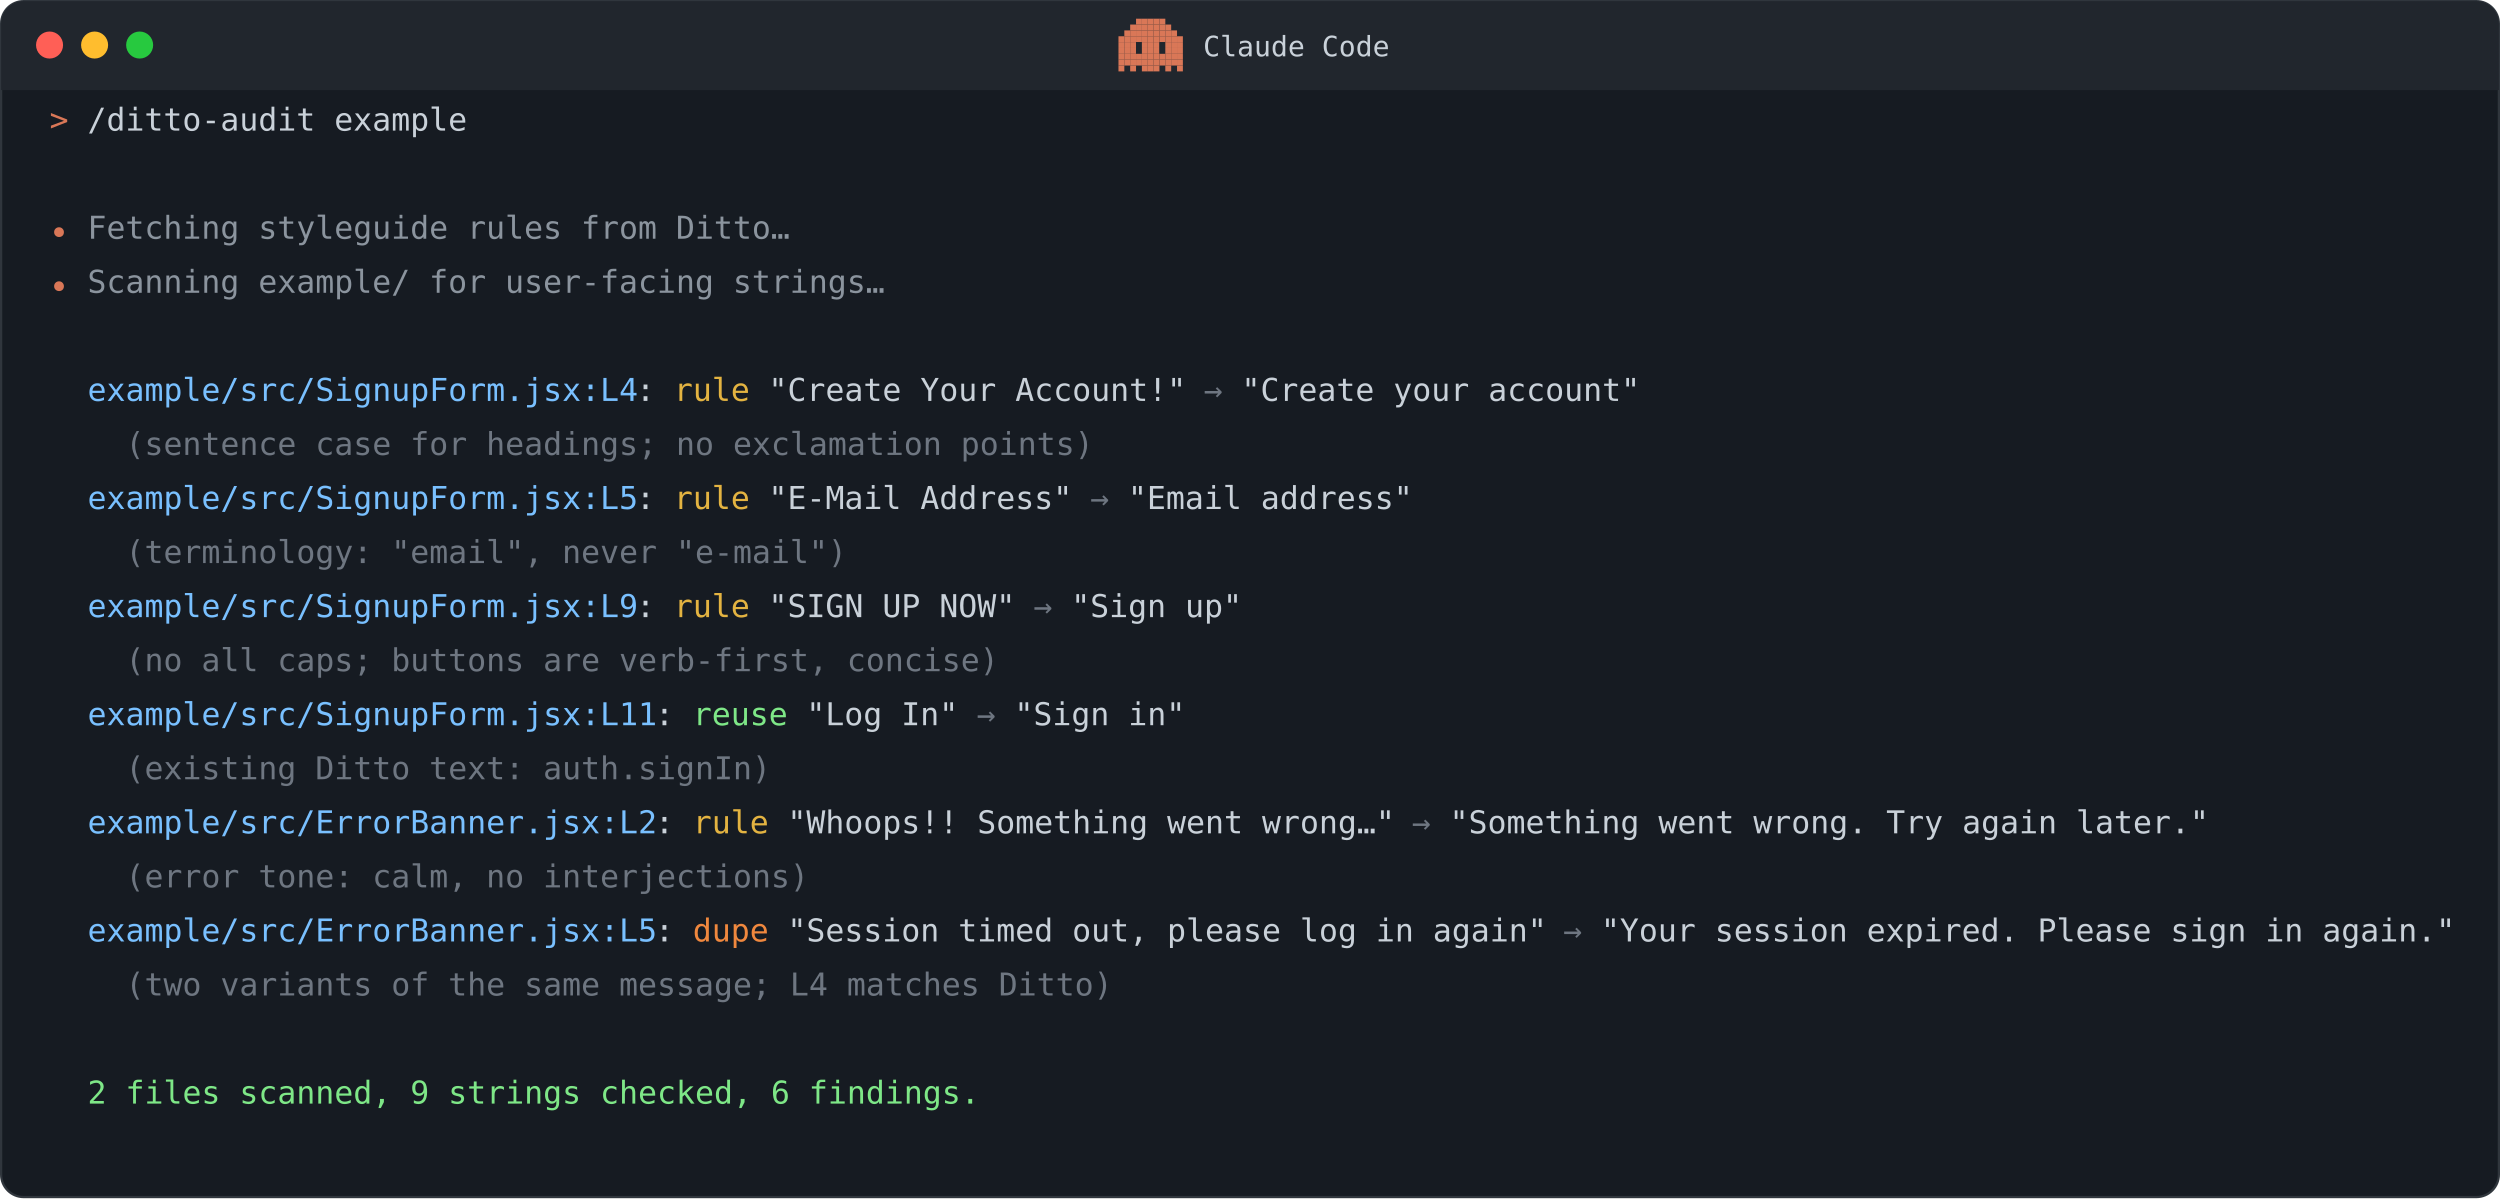
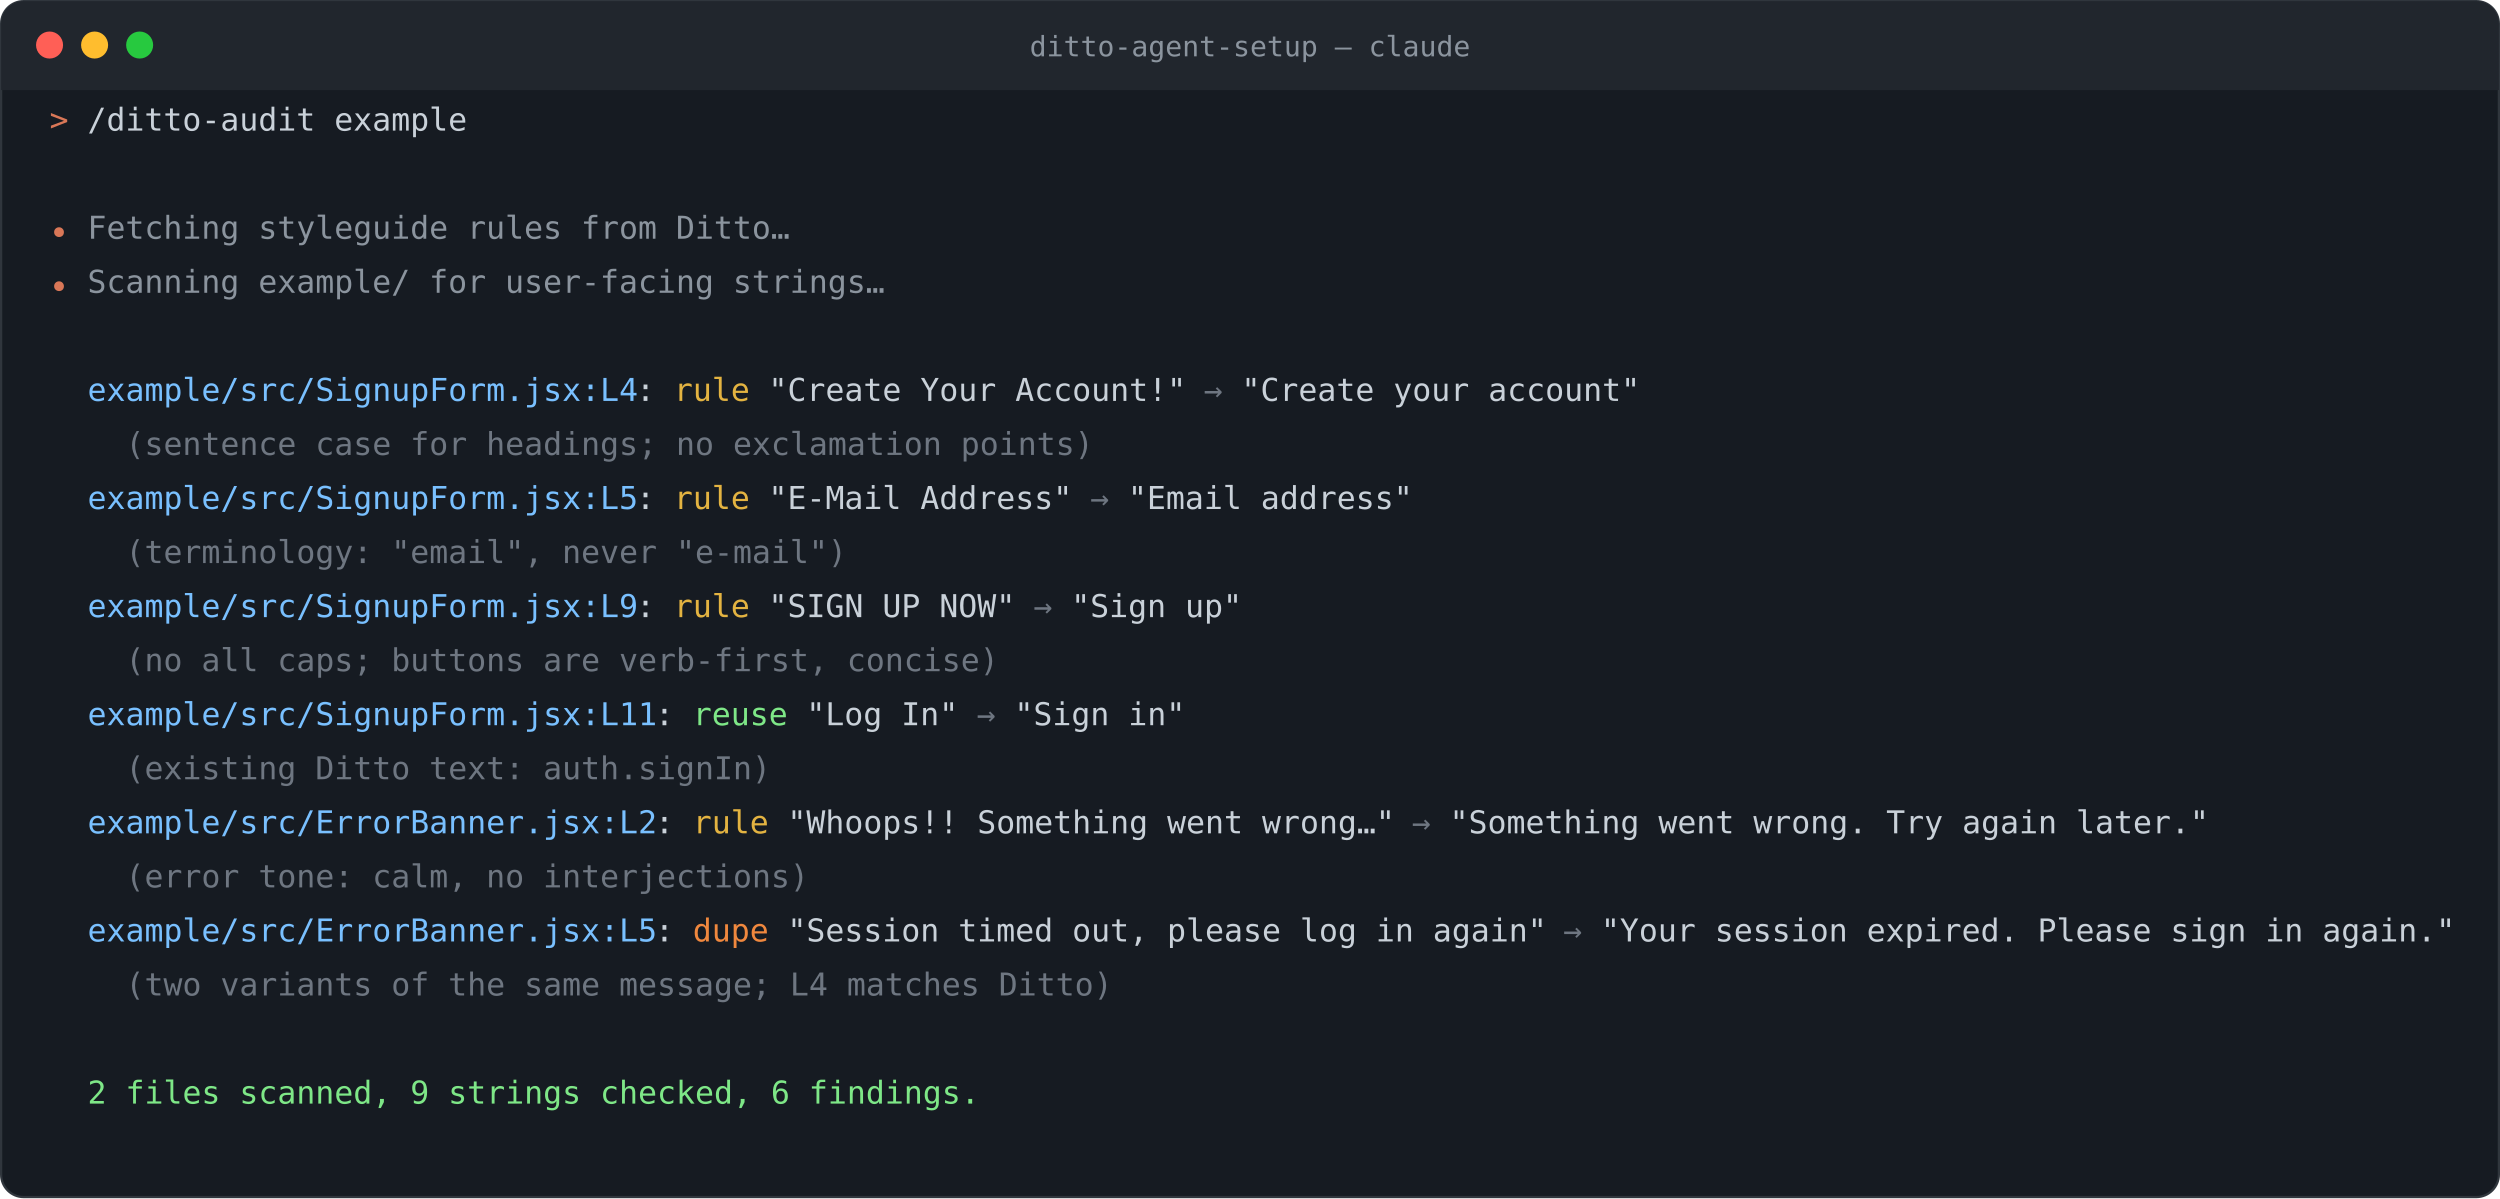
<svg xmlns="http://www.w3.org/2000/svg" width="1110" height="532" viewBox="0 0 1110 532" font-family="ui-monospace,SFMono-Regular,Menlo,Consolas,monospace">
  <rect x="0.5" y="0.5" width="1109" height="531" rx="10" fill="#161b22" stroke="#30363d" />
  <path d="M10.5 0.5 H1099.5 A10 10 0 0 1 1109.5 10.5 V40 H0.5 V10.5 A10 10 0 0 1 10.5 0.5 Z" fill="#21262d" />
  <circle cx="22" cy="20" r="6" fill="#ff5f56" />
  <circle cx="42" cy="20" r="6" fill="#ffbd2e" />
  <circle cx="62" cy="20" r="6" fill="#27c93f" />
-   <rect x="504.4" y="8.3" width="2.6" height="2.6" fill="#d97757" />
-   <rect x="507.0" y="8.3" width="2.6" height="2.6" fill="#d97757" />
-   <rect x="509.6" y="8.3" width="2.6" height="2.6" fill="#d97757" />
-   <rect x="512.2" y="8.3" width="2.6" height="2.6" fill="#d97757" />
-   <rect x="514.8" y="8.3" width="2.6" height="2.6" fill="#d97757" />
-   <rect x="501.8" y="10.9" width="2.6" height="2.6" fill="#d97757" />
-   <rect x="504.4" y="10.9" width="2.6" height="2.6" fill="#d97757" />
-   <rect x="507.0" y="10.9" width="2.6" height="2.6" fill="#d97757" />
-   <rect x="509.6" y="10.9" width="2.6" height="2.6" fill="#d97757" />
-   <rect x="512.2" y="10.9" width="2.6" height="2.6" fill="#d97757" />
-   <rect x="514.8" y="10.9" width="2.6" height="2.6" fill="#d97757" />
-   <rect x="517.4" y="10.9" width="2.6" height="2.6" fill="#d97757" />
-   <rect x="499.2" y="13.5" width="2.6" height="2.6" fill="#d97757" />
-   <rect x="501.8" y="13.5" width="2.6" height="2.6" fill="#d97757" />
-   <rect x="504.4" y="13.5" width="2.6" height="2.6" fill="#d97757" />
-   <rect x="507.0" y="13.5" width="2.6" height="2.6" fill="#d97757" />
-   <rect x="509.6" y="13.5" width="2.6" height="2.6" fill="#d97757" />
-   <rect x="512.2" y="13.5" width="2.6" height="2.6" fill="#d97757" />
-   <rect x="514.8" y="13.5" width="2.6" height="2.6" fill="#d97757" />
-   <rect x="517.4" y="13.5" width="2.6" height="2.6" fill="#d97757" />
-   <rect x="520.0" y="13.5" width="2.6" height="2.6" fill="#d97757" />
-   <rect x="496.6" y="16.1" width="2.6" height="2.6" fill="#d97757" />
-   <rect x="499.2" y="16.1" width="2.6" height="2.6" fill="#d97757" />
-   <rect x="501.8" y="16.1" width="2.6" height="2.6" fill="#d97757" />
-   <rect x="504.4" y="16.1" width="2.6" height="2.6" fill="#d97757" />
-   <rect x="507.0" y="16.1" width="2.6" height="2.6" fill="#d97757" />
-   <rect x="509.6" y="16.1" width="2.6" height="2.6" fill="#d97757" />
-   <rect x="512.2" y="16.1" width="2.6" height="2.6" fill="#d97757" />
-   <rect x="514.8" y="16.1" width="2.6" height="2.6" fill="#d97757" />
-   <rect x="517.4" y="16.1" width="2.6" height="2.6" fill="#d97757" />
-   <rect x="520.0" y="16.1" width="2.6" height="2.6" fill="#d97757" />
-   <rect x="522.6" y="16.1" width="2.6" height="2.6" fill="#d97757" />
-   <rect x="496.6" y="18.7" width="2.6" height="2.6" fill="#d97757" />
-   <rect x="499.2" y="18.7" width="2.6" height="2.6" fill="#d97757" />
-   <rect x="501.8" y="18.7" width="2.6" height="2.6" fill="#d97757" />
-   <rect x="504.4" y="18.7" width="2.6" height="2.6" fill="#21262d" />
-   <rect x="507.0" y="18.7" width="2.6" height="2.6" fill="#d97757" />
-   <rect x="509.6" y="18.7" width="2.6" height="2.6" fill="#d97757" />
-   <rect x="512.2" y="18.7" width="2.6" height="2.6" fill="#d97757" />
-   <rect x="514.8" y="18.7" width="2.6" height="2.6" fill="#21262d" />
-   <rect x="517.4" y="18.7" width="2.6" height="2.6" fill="#d97757" />
-   <rect x="520.0" y="18.7" width="2.6" height="2.6" fill="#d97757" />
-   <rect x="522.6" y="18.7" width="2.6" height="2.6" fill="#d97757" />
-   <rect x="496.6" y="21.3" width="2.6" height="2.6" fill="#d97757" />
-   <rect x="499.2" y="21.3" width="2.6" height="2.6" fill="#d97757" />
-   <rect x="501.8" y="21.3" width="2.6" height="2.6" fill="#d97757" />
-   <rect x="504.4" y="21.3" width="2.6" height="2.6" fill="#21262d" />
-   <rect x="507.0" y="21.3" width="2.6" height="2.6" fill="#d97757" />
-   <rect x="509.6" y="21.3" width="2.6" height="2.6" fill="#d97757" />
-   <rect x="512.2" y="21.3" width="2.6" height="2.6" fill="#d97757" />
-   <rect x="514.8" y="21.3" width="2.6" height="2.6" fill="#21262d" />
-   <rect x="517.4" y="21.3" width="2.6" height="2.6" fill="#d97757" />
-   <rect x="520.0" y="21.3" width="2.6" height="2.6" fill="#d97757" />
-   <rect x="522.6" y="21.3" width="2.6" height="2.6" fill="#d97757" />
-   <rect x="496.6" y="23.9" width="2.6" height="2.6" fill="#d97757" />
-   <rect x="499.2" y="23.9" width="2.6" height="2.6" fill="#d97757" />
-   <rect x="501.8" y="23.9" width="2.6" height="2.6" fill="#d97757" />
-   <rect x="504.4" y="23.9" width="2.6" height="2.6" fill="#d97757" />
-   <rect x="507.0" y="23.9" width="2.6" height="2.6" fill="#d97757" />
-   <rect x="509.6" y="23.9" width="2.6" height="2.6" fill="#d97757" />
-   <rect x="512.2" y="23.9" width="2.6" height="2.6" fill="#d97757" />
-   <rect x="514.8" y="23.9" width="2.6" height="2.6" fill="#d97757" />
-   <rect x="517.4" y="23.9" width="2.6" height="2.6" fill="#d97757" />
-   <rect x="520.0" y="23.9" width="2.6" height="2.6" fill="#d97757" />
-   <rect x="522.6" y="23.9" width="2.6" height="2.6" fill="#d97757" />
-   <rect x="496.6" y="26.5" width="2.6" height="2.6" fill="#d97757" />
-   <rect x="499.2" y="26.5" width="2.6" height="2.6" fill="#d97757" />
-   <rect x="501.8" y="26.5" width="2.6" height="2.6" fill="#d97757" />
-   <rect x="504.4" y="26.5" width="2.6" height="2.6" fill="#d97757" />
-   <rect x="507.0" y="26.5" width="2.6" height="2.6" fill="#d97757" />
-   <rect x="509.6" y="26.5" width="2.6" height="2.6" fill="#d97757" />
-   <rect x="512.2" y="26.5" width="2.6" height="2.6" fill="#d97757" />
-   <rect x="514.8" y="26.5" width="2.6" height="2.6" fill="#d97757" />
-   <rect x="517.4" y="26.5" width="2.6" height="2.6" fill="#d97757" />
-   <rect x="520.0" y="26.5" width="2.6" height="2.6" fill="#d97757" />
-   <rect x="522.6" y="26.5" width="2.6" height="2.6" fill="#d97757" />
-   <rect x="496.6" y="29.1" width="2.6" height="2.6" fill="#d97757" />
-   <rect x="501.8" y="29.1" width="2.6" height="2.6" fill="#d97757" />
-   <rect x="507.0" y="29.1" width="2.6" height="2.6" fill="#d97757" />
-   <rect x="509.6" y="29.1" width="2.6" height="2.6" fill="#d97757" />
-   <rect x="512.2" y="29.1" width="2.6" height="2.6" fill="#d97757" />
-   <rect x="517.4" y="29.1" width="2.6" height="2.6" fill="#d97757" />
-   <rect x="522.6" y="29.1" width="2.6" height="2.6" fill="#d97757" />
-   <text x="534.2" y="25" fill="#c9d1d9" font-size="12.5">Claude Code</text>
+   <text x="555.0" y="25" fill="#8b949e" font-size="12.5" text-anchor="middle">ditto-agent-setup — claude</text>
  <text y="58" font-size="14" xml:space="preserve">
    <tspan x="22.0" fill="#d97757">&gt;</tspan>
    <tspan x="30.4" fill="#c9d1d9"> /ditto-audit example</tspan>
  </text>
  <text y="82" font-size="14" xml:space="preserve">
    <tspan x="22.0" fill="#c9d1d9" />
  </text>
  <text y="106" font-size="14" xml:space="preserve">
    <tspan x="22.0" fill="#d97757">⏺</tspan>
    <tspan x="30.4" fill="#8b949e"> Fetching styleguide rules from Ditto…</tspan>
  </text>
  <text y="130" font-size="14" xml:space="preserve">
    <tspan x="22.0" fill="#d97757">⏺</tspan>
    <tspan x="30.4" fill="#8b949e"> Scanning example/ for user-facing strings…</tspan>
  </text>
  <text y="154" font-size="14" xml:space="preserve">
    <tspan x="22.0" fill="#c9d1d9" />
  </text>
  <text y="178" font-size="14" xml:space="preserve">
    <tspan x="22.0" fill="#79c0ff">  example/src/SignupForm.jsx:L4</tspan>
    <tspan x="282.4" fill="#c9d1d9">: </tspan>
    <tspan x="299.2" fill="#e3b341">rule</tspan>
    <tspan x="332.8" fill="#c9d1d9"> </tspan>
    <tspan x="341.2" fill="#c9d1d9">"Create Your Account!"</tspan>
    <tspan x="526.0" fill="#6e7681"> → </tspan>
    <tspan x="551.2" fill="#c9d1d9">"Create your account"</tspan>
  </text>
  <text y="202" font-size="14" xml:space="preserve">
    <tspan x="22.0" fill="#6e7681">    (sentence case for headings; no exclamation points)</tspan>
  </text>
  <text y="226" font-size="14" xml:space="preserve">
    <tspan x="22.0" fill="#79c0ff">  example/src/SignupForm.jsx:L5</tspan>
    <tspan x="282.4" fill="#c9d1d9">: </tspan>
    <tspan x="299.2" fill="#e3b341">rule</tspan>
    <tspan x="332.8" fill="#c9d1d9"> </tspan>
    <tspan x="341.2" fill="#c9d1d9">"E-Mail Address"</tspan>
    <tspan x="475.6" fill="#6e7681"> → </tspan>
    <tspan x="500.8" fill="#c9d1d9">"Email address"</tspan>
  </text>
  <text y="250" font-size="14" xml:space="preserve">
    <tspan x="22.0" fill="#6e7681">    (terminology: "email", never "e-mail")</tspan>
  </text>
  <text y="274" font-size="14" xml:space="preserve">
    <tspan x="22.0" fill="#79c0ff">  example/src/SignupForm.jsx:L9</tspan>
    <tspan x="282.4" fill="#c9d1d9">: </tspan>
    <tspan x="299.2" fill="#e3b341">rule</tspan>
    <tspan x="332.8" fill="#c9d1d9"> </tspan>
    <tspan x="341.2" fill="#c9d1d9">"SIGN UP NOW"</tspan>
    <tspan x="450.4" fill="#6e7681"> → </tspan>
    <tspan x="475.6" fill="#c9d1d9">"Sign up"</tspan>
  </text>
  <text y="298" font-size="14" xml:space="preserve">
    <tspan x="22.0" fill="#6e7681">    (no all caps; buttons are verb-first, concise)</tspan>
  </text>
  <text y="322" font-size="14" xml:space="preserve">
    <tspan x="22.0" fill="#79c0ff">  example/src/SignupForm.jsx:L11</tspan>
    <tspan x="290.8" fill="#c9d1d9">: </tspan>
    <tspan x="307.6" fill="#7ee787">reuse</tspan>
    <tspan x="349.6" fill="#c9d1d9"> </tspan>
    <tspan x="358.0" fill="#c9d1d9">"Log In"</tspan>
    <tspan x="425.2" fill="#6e7681"> → </tspan>
    <tspan x="450.4" fill="#c9d1d9">"Sign in"</tspan>
  </text>
  <text y="346" font-size="14" xml:space="preserve">
    <tspan x="22.0" fill="#6e7681">    (existing Ditto text: auth.signIn)</tspan>
  </text>
  <text y="370" font-size="14" xml:space="preserve">
    <tspan x="22.0" fill="#79c0ff">  example/src/ErrorBanner.jsx:L2</tspan>
    <tspan x="290.8" fill="#c9d1d9">: </tspan>
    <tspan x="307.6" fill="#e3b341">rule</tspan>
    <tspan x="341.2" fill="#c9d1d9"> </tspan>
    <tspan x="349.6" fill="#c9d1d9">"Whoops!! Something went wrong…"</tspan>
    <tspan x="618.4" fill="#6e7681"> → </tspan>
    <tspan x="643.6" fill="#c9d1d9">"Something went wrong. Try again later."</tspan>
  </text>
  <text y="394" font-size="14" xml:space="preserve">
    <tspan x="22.0" fill="#6e7681">    (error tone: calm, no interjections)</tspan>
  </text>
  <text y="418" font-size="14" xml:space="preserve">
    <tspan x="22.0" fill="#79c0ff">  example/src/ErrorBanner.jsx:L5</tspan>
    <tspan x="290.8" fill="#c9d1d9">: </tspan>
    <tspan x="307.6" fill="#f0883e">dupe</tspan>
    <tspan x="341.2" fill="#c9d1d9"> </tspan>
    <tspan x="349.6" fill="#c9d1d9">"Session timed out, please log in again"</tspan>
    <tspan x="685.6" fill="#6e7681"> → </tspan>
    <tspan x="710.8" fill="#c9d1d9">"Your session expired. Please sign in again."</tspan>
  </text>
  <text y="442" font-size="14" xml:space="preserve">
    <tspan x="22.0" fill="#6e7681">    (two variants of the same message; L4 matches Ditto)</tspan>
  </text>
  <text y="466" font-size="14" xml:space="preserve">
    <tspan x="22.0" fill="#c9d1d9" />
  </text>
  <text y="490" font-size="14" xml:space="preserve">
    <tspan x="22.0" fill="#7ee787">  2 files scanned, 9 strings checked, 6 findings.</tspan>
  </text>
</svg>
